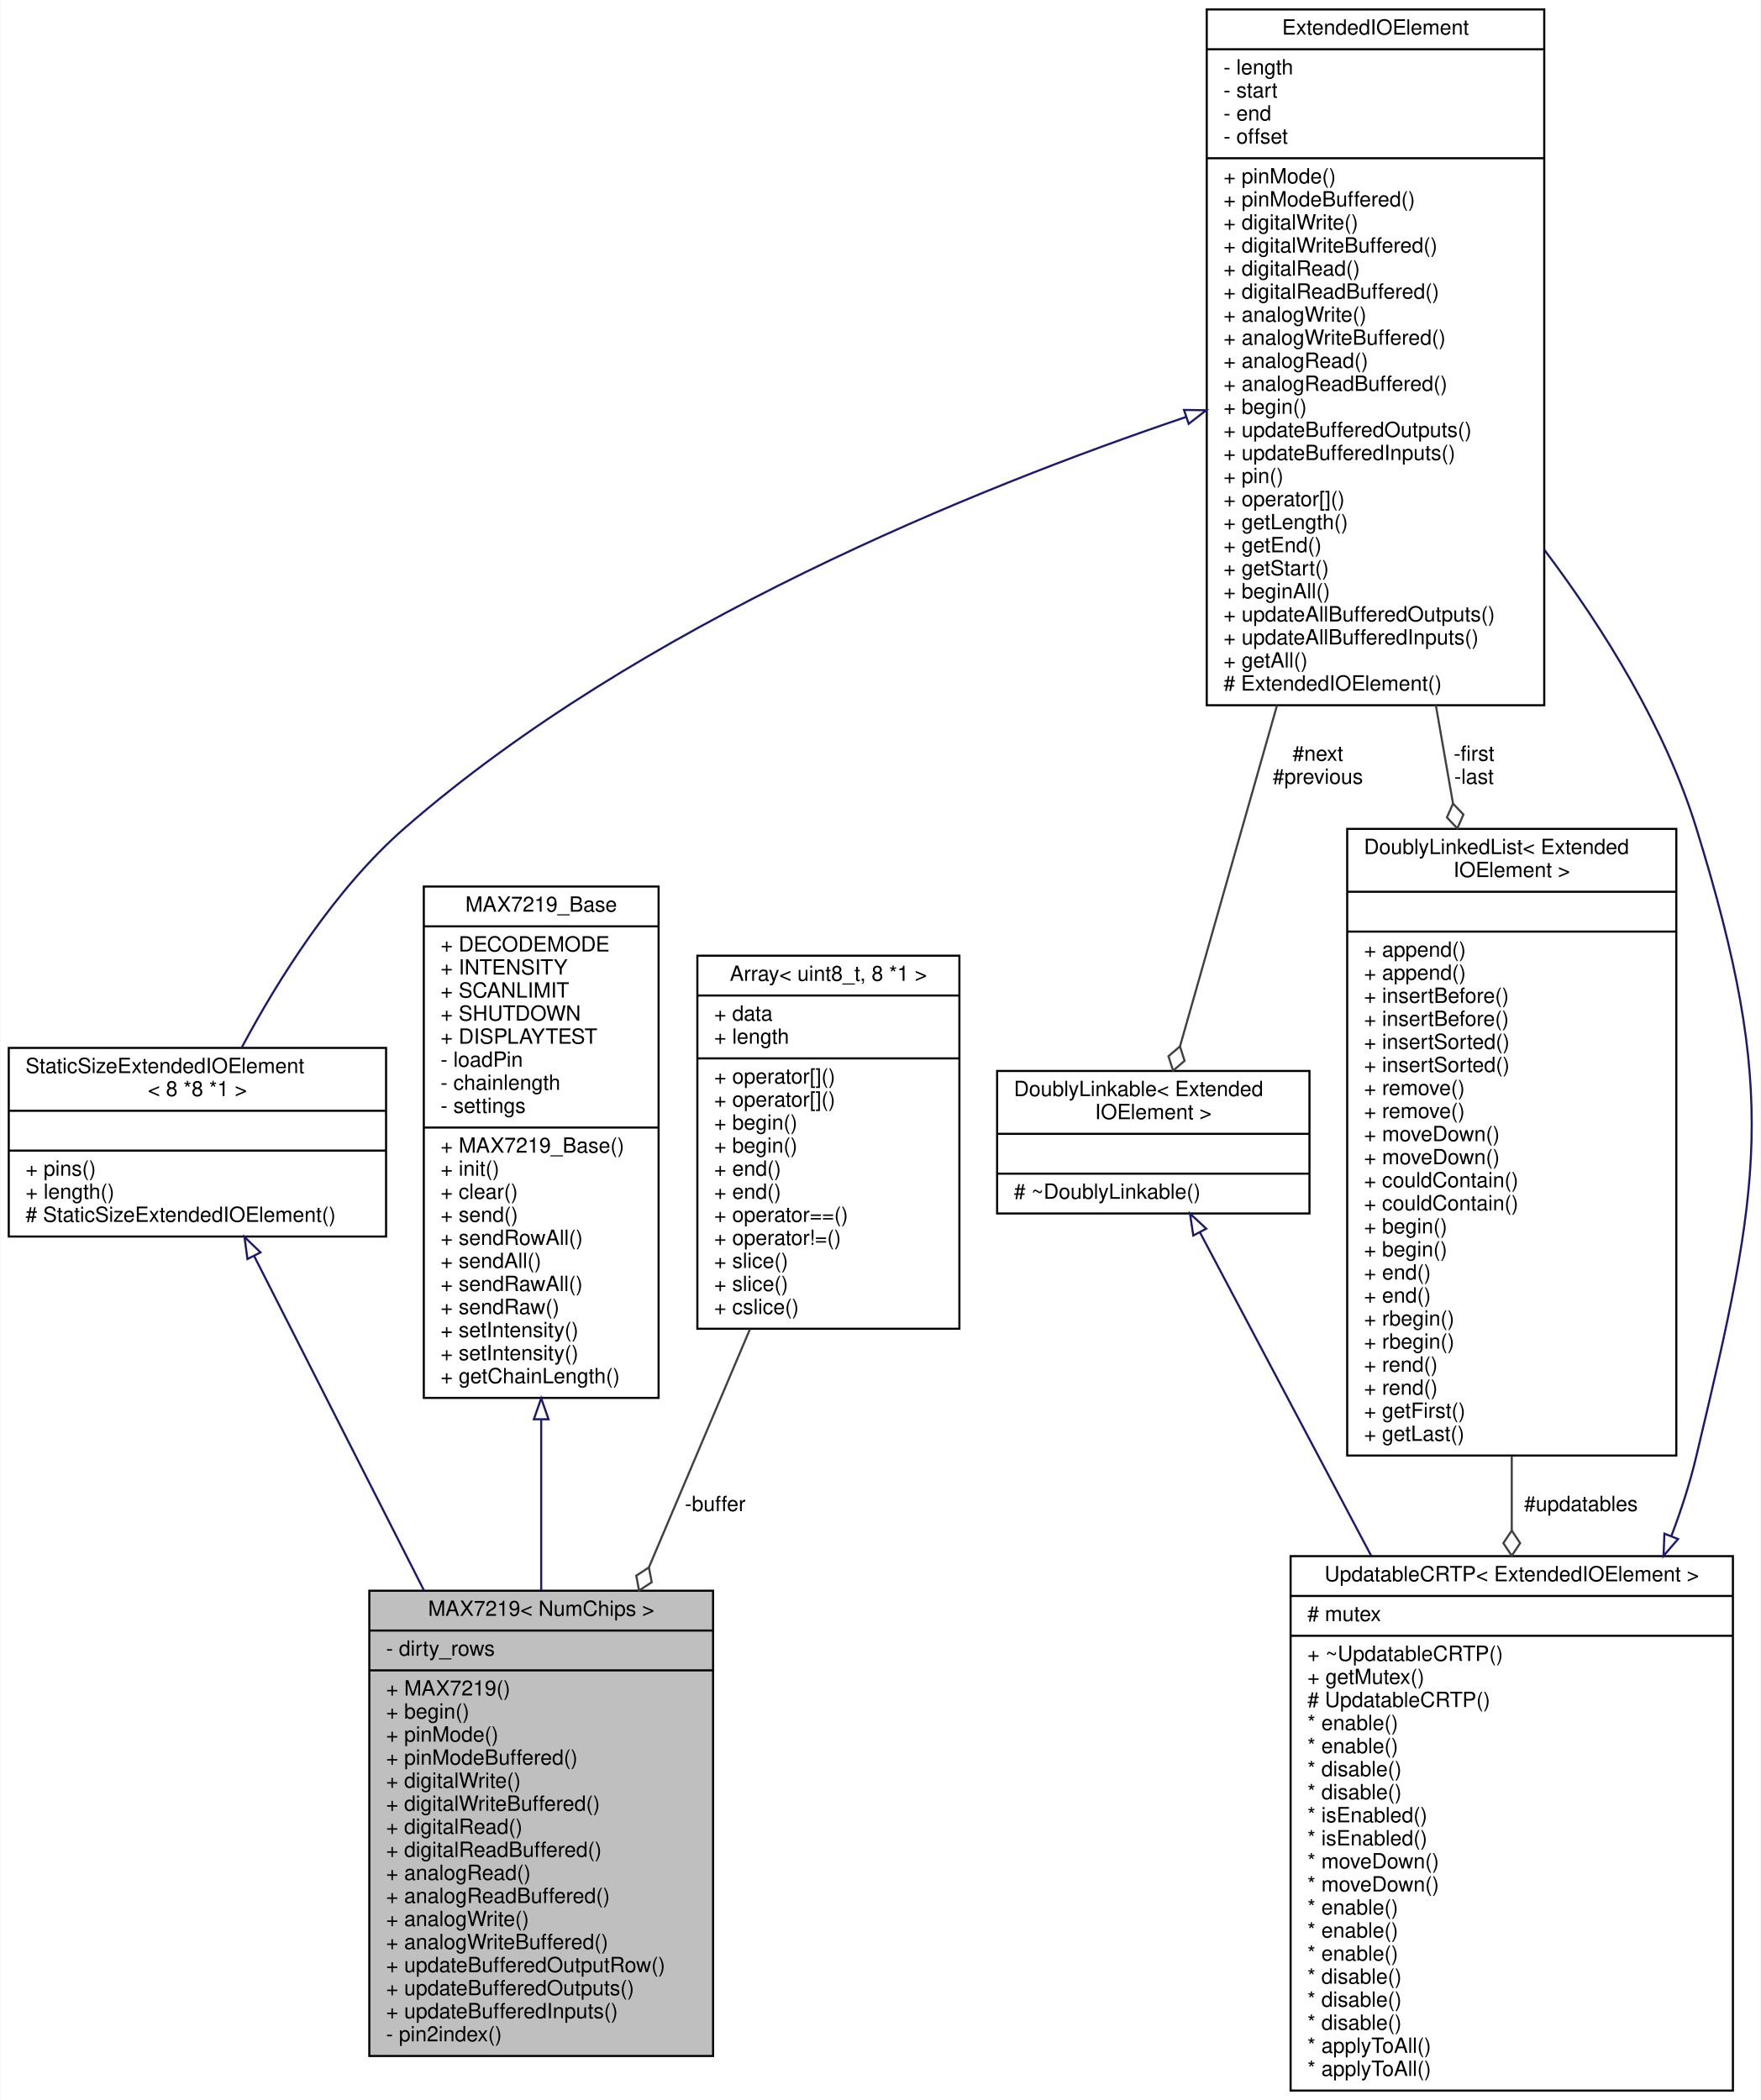
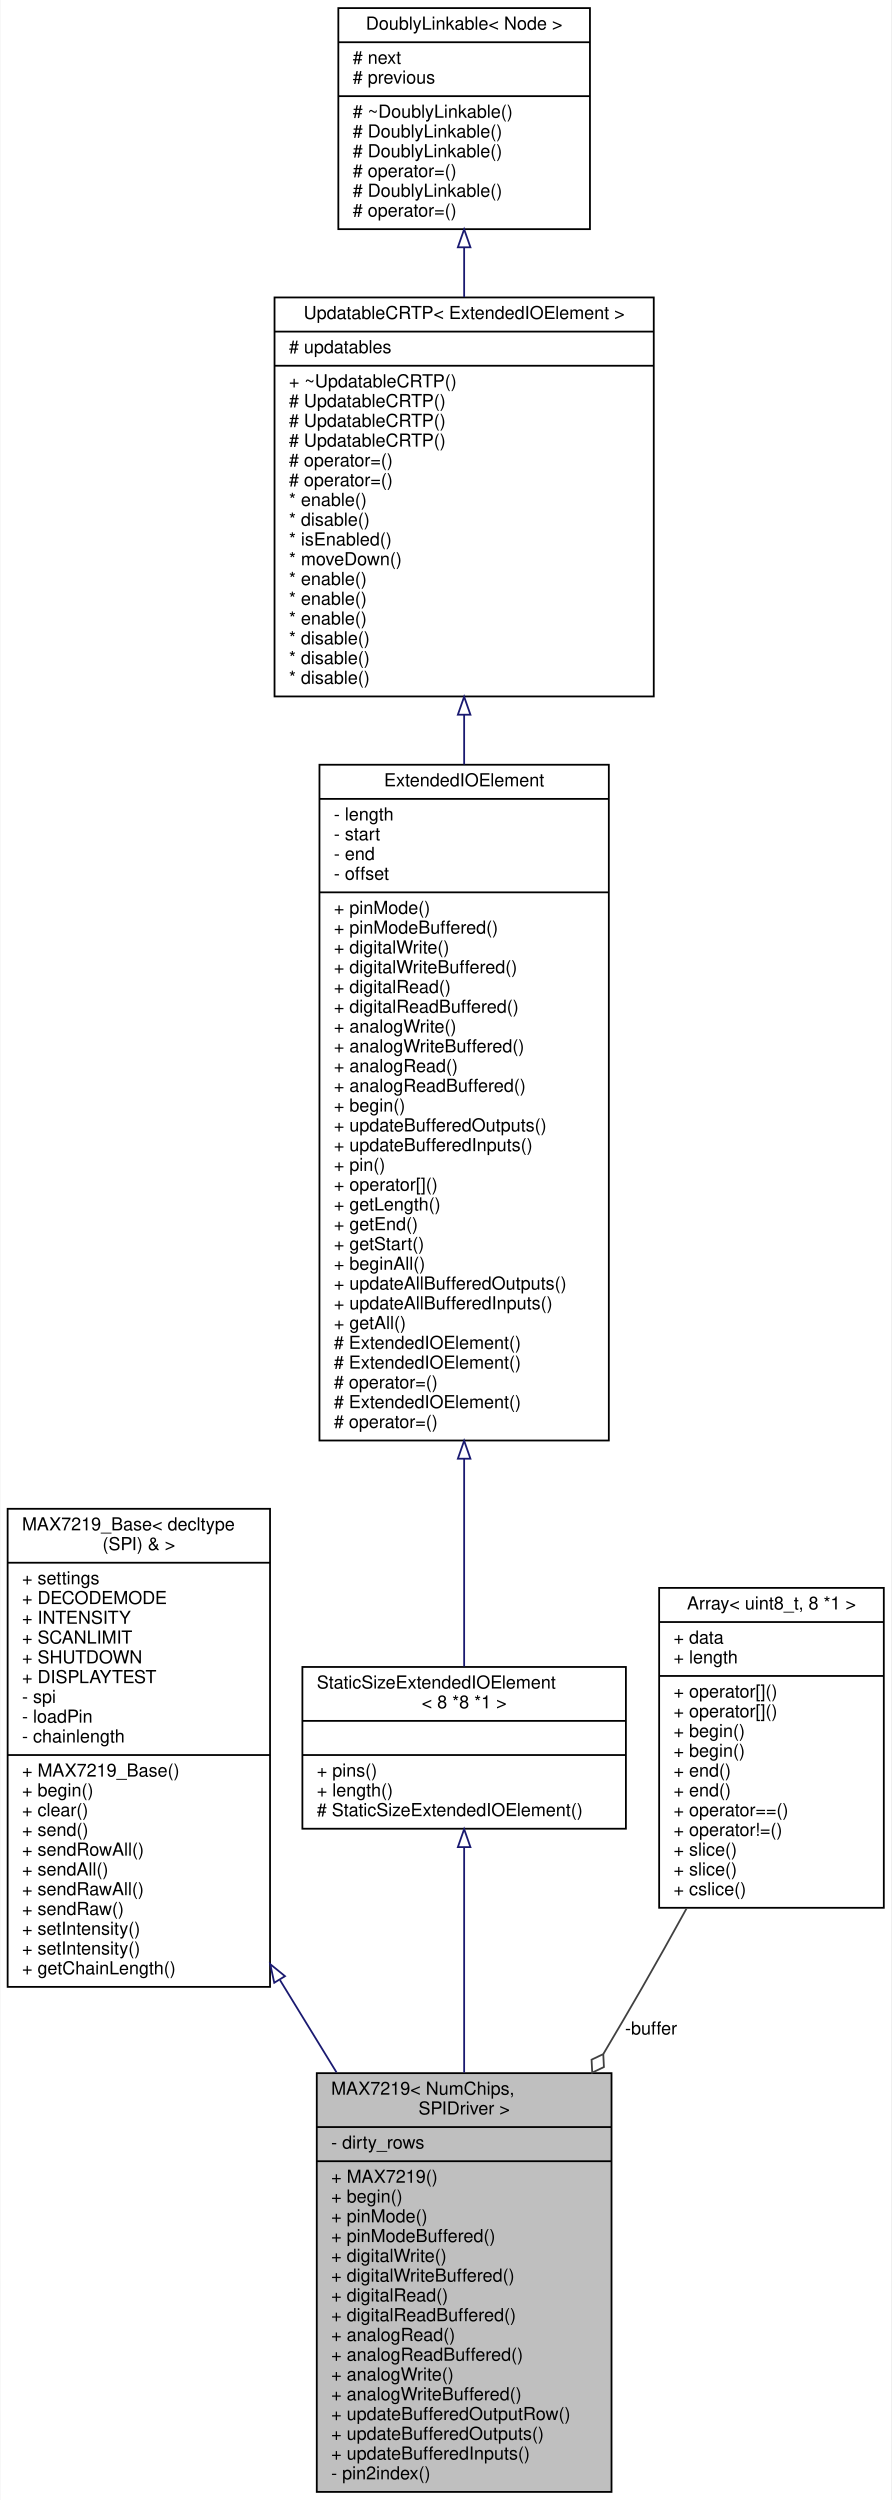
- <svg xmlns="http://www.w3.org/2000/svg" xmlns:xlink="http://www.w3.org/1999/xlink" width="840pt" height="1002pt" viewBox="0.00 0.00 839.65 1002.00">
-   <g id="graph0" class="graph" transform="scale(1 1) rotate(0) translate(4 998)">
-     <polygon fill="white" stroke="transparent" points="-4,4 -4,-998 835.65,-998 835.65,4 -4,4" />
+ <svg xmlns="http://www.w3.org/2000/svg" xmlns:xlink="http://www.w3.org/1999/xlink" width="496pt" height="1391pt" viewBox="0.00 0.00 495.50 1391.00">
+   <g id="graph0" class="graph" transform="scale(1 1) rotate(0) translate(4 1387)">
+     <polygon fill="white" stroke="transparent" points="-4,4 -4,-1387 491.5,-1387 491.5,4 -4,4" />
    <g id="node1" class="node">
      <g id="a_node1">
        <a xlink:title="A class for LED outputs using the MAX7219 LED display driver.">
-           <polygon fill="#bfbfbf" stroke="black" points="172,-17 172,-239 336,-239 336,-17 172,-17" />
-           <text text-anchor="middle" x="254" y="-227" font-family="Helvetica,sans-Serif" font-size="10.00">MAX7219&lt; NumChips &gt;</text>
-           <polyline fill="none" stroke="black" points="172,-220 336,-220 " />
-           <text text-anchor="start" x="180" y="-208" font-family="Helvetica,sans-Serif" font-size="10.00">- dirty_rows</text>
-           <polyline fill="none" stroke="black" points="172,-201 336,-201 " />
-           <text text-anchor="start" x="180" y="-189" font-family="Helvetica,sans-Serif" font-size="10.00">+ MAX7219()</text>
-           <text text-anchor="start" x="180" y="-178" font-family="Helvetica,sans-Serif" font-size="10.00">+ begin()</text>
-           <text text-anchor="start" x="180" y="-167" font-family="Helvetica,sans-Serif" font-size="10.00">+ pinMode()</text>
-           <text text-anchor="start" x="180" y="-156" font-family="Helvetica,sans-Serif" font-size="10.00">+ pinModeBuffered()</text>
-           <text text-anchor="start" x="180" y="-145" font-family="Helvetica,sans-Serif" font-size="10.00">+ digitalWrite()</text>
-           <text text-anchor="start" x="180" y="-134" font-family="Helvetica,sans-Serif" font-size="10.00">+ digitalWriteBuffered()</text>
-           <text text-anchor="start" x="180" y="-123" font-family="Helvetica,sans-Serif" font-size="10.00">+ digitalRead()</text>
-           <text text-anchor="start" x="180" y="-112" font-family="Helvetica,sans-Serif" font-size="10.00">+ digitalReadBuffered()</text>
-           <text text-anchor="start" x="180" y="-101" font-family="Helvetica,sans-Serif" font-size="10.00">+ analogRead()</text>
-           <text text-anchor="start" x="180" y="-90" font-family="Helvetica,sans-Serif" font-size="10.00">+ analogReadBuffered()</text>
-           <text text-anchor="start" x="180" y="-79" font-family="Helvetica,sans-Serif" font-size="10.00">+ analogWrite()</text>
-           <text text-anchor="start" x="180" y="-68" font-family="Helvetica,sans-Serif" font-size="10.00">+ analogWriteBuffered()</text>
-           <text text-anchor="start" x="180" y="-57" font-family="Helvetica,sans-Serif" font-size="10.00">+ updateBufferedOutputRow()</text>
-           <text text-anchor="start" x="180" y="-46" font-family="Helvetica,sans-Serif" font-size="10.00">+ updateBufferedOutputs()</text>
-           <text text-anchor="start" x="180" y="-35" font-family="Helvetica,sans-Serif" font-size="10.00">+ updateBufferedInputs()</text>
-           <text text-anchor="start" x="180" y="-24" font-family="Helvetica,sans-Serif" font-size="10.00">- pin2index()</text>
+           <polygon fill="#bfbfbf" stroke="black" points="172,-0.5 172,-233.5 336,-233.5 336,-0.5 172,-0.5" />
+           <text text-anchor="start" x="180" y="-221.5" font-family="Helvetica,sans-Serif" font-size="10.00">MAX7219&lt; NumChips,</text>
+           <text text-anchor="middle" x="254" y="-210.5" font-family="Helvetica,sans-Serif" font-size="10.00"> SPIDriver &gt;</text>
+           <polyline fill="none" stroke="black" points="172,-203.5 336,-203.5 " />
+           <text text-anchor="start" x="180" y="-191.5" font-family="Helvetica,sans-Serif" font-size="10.00">- dirty_rows</text>
+           <polyline fill="none" stroke="black" points="172,-184.5 336,-184.5 " />
+           <text text-anchor="start" x="180" y="-172.5" font-family="Helvetica,sans-Serif" font-size="10.00">+ MAX7219()</text>
+           <text text-anchor="start" x="180" y="-161.5" font-family="Helvetica,sans-Serif" font-size="10.00">+ begin()</text>
+           <text text-anchor="start" x="180" y="-150.5" font-family="Helvetica,sans-Serif" font-size="10.00">+ pinMode()</text>
+           <text text-anchor="start" x="180" y="-139.5" font-family="Helvetica,sans-Serif" font-size="10.00">+ pinModeBuffered()</text>
+           <text text-anchor="start" x="180" y="-128.5" font-family="Helvetica,sans-Serif" font-size="10.00">+ digitalWrite()</text>
+           <text text-anchor="start" x="180" y="-117.5" font-family="Helvetica,sans-Serif" font-size="10.00">+ digitalWriteBuffered()</text>
+           <text text-anchor="start" x="180" y="-106.5" font-family="Helvetica,sans-Serif" font-size="10.00">+ digitalRead()</text>
+           <text text-anchor="start" x="180" y="-95.5" font-family="Helvetica,sans-Serif" font-size="10.00">+ digitalReadBuffered()</text>
+           <text text-anchor="start" x="180" y="-84.5" font-family="Helvetica,sans-Serif" font-size="10.00">+ analogRead()</text>
+           <text text-anchor="start" x="180" y="-73.5" font-family="Helvetica,sans-Serif" font-size="10.00">+ analogReadBuffered()</text>
+           <text text-anchor="start" x="180" y="-62.5" font-family="Helvetica,sans-Serif" font-size="10.00">+ analogWrite()</text>
+           <text text-anchor="start" x="180" y="-51.5" font-family="Helvetica,sans-Serif" font-size="10.00">+ analogWriteBuffered()</text>
+           <text text-anchor="start" x="180" y="-40.5" font-family="Helvetica,sans-Serif" font-size="10.00">+ updateBufferedOutputRow()</text>
+           <text text-anchor="start" x="180" y="-29.5" font-family="Helvetica,sans-Serif" font-size="10.00">+ updateBufferedOutputs()</text>
+           <text text-anchor="start" x="180" y="-18.5" font-family="Helvetica,sans-Serif" font-size="10.00">+ updateBufferedInputs()</text>
+           <text text-anchor="start" x="180" y="-7.5" font-family="Helvetica,sans-Serif" font-size="10.00">- pin2index()</text>
        </a>
      </g>
    </g>
    <g id="node2" class="node">
      <g id="a_node2">
-         <a xlink:href="../../da/dd0/classMAX7219__Base.html" target="_top" xlink:title="A base class for classes that control MAX7219 LED drivers.">
-           <polygon fill="white" stroke="black" points="198,-331 198,-575 310,-575 310,-331 198,-331" />
-           <text text-anchor="middle" x="254" y="-563" font-family="Helvetica,sans-Serif" font-size="10.00">MAX7219_Base</text>
-           <polyline fill="none" stroke="black" points="198,-556 310,-556 " />
-           <text text-anchor="start" x="206" y="-544" font-family="Helvetica,sans-Serif" font-size="10.00">+ DECODEMODE</text>
-           <text text-anchor="start" x="206" y="-533" font-family="Helvetica,sans-Serif" font-size="10.00">+ INTENSITY</text>
-           <text text-anchor="start" x="206" y="-522" font-family="Helvetica,sans-Serif" font-size="10.00">+ SCANLIMIT</text>
-           <text text-anchor="start" x="206" y="-511" font-family="Helvetica,sans-Serif" font-size="10.00">+ SHUTDOWN</text>
-           <text text-anchor="start" x="206" y="-500" font-family="Helvetica,sans-Serif" font-size="10.00">+ DISPLAYTEST</text>
-           <text text-anchor="start" x="206" y="-489" font-family="Helvetica,sans-Serif" font-size="10.00">- loadPin</text>
-           <text text-anchor="start" x="206" y="-478" font-family="Helvetica,sans-Serif" font-size="10.00">- chainlength</text>
-           <text text-anchor="start" x="206" y="-467" font-family="Helvetica,sans-Serif" font-size="10.00">- settings</text>
-           <polyline fill="none" stroke="black" points="198,-460 310,-460 " />
-           <text text-anchor="start" x="206" y="-448" font-family="Helvetica,sans-Serif" font-size="10.00">+ MAX7219_Base()</text>
-           <text text-anchor="start" x="206" y="-437" font-family="Helvetica,sans-Serif" font-size="10.00">+ init()</text>
-           <text text-anchor="start" x="206" y="-426" font-family="Helvetica,sans-Serif" font-size="10.00">+ clear()</text>
-           <text text-anchor="start" x="206" y="-415" font-family="Helvetica,sans-Serif" font-size="10.00">+ send()</text>
-           <text text-anchor="start" x="206" y="-404" font-family="Helvetica,sans-Serif" font-size="10.00">+ sendRowAll()</text>
-           <text text-anchor="start" x="206" y="-393" font-family="Helvetica,sans-Serif" font-size="10.00">+ sendAll()</text>
-           <text text-anchor="start" x="206" y="-382" font-family="Helvetica,sans-Serif" font-size="10.00">+ sendRawAll()</text>
-           <text text-anchor="start" x="206" y="-371" font-family="Helvetica,sans-Serif" font-size="10.00">+ sendRaw()</text>
-           <text text-anchor="start" x="206" y="-360" font-family="Helvetica,sans-Serif" font-size="10.00">+ setIntensity()</text>
-           <text text-anchor="start" x="206" y="-349" font-family="Helvetica,sans-Serif" font-size="10.00">+ setIntensity()</text>
-           <text text-anchor="start" x="206" y="-338" font-family="Helvetica,sans-Serif" font-size="10.00">+ getChainLength()</text>
+         <a xlink:href="../../da/dd0/classMAX7219__Base.html" target="_top" xlink:title=" ">
+           <polygon fill="white" stroke="black" points="0,-281.5 0,-547.5 146,-547.5 146,-281.5 0,-281.5" />
+           <text text-anchor="start" x="8" y="-535.5" font-family="Helvetica,sans-Serif" font-size="10.00">MAX7219_Base&lt; decltype</text>
+           <text text-anchor="middle" x="73" y="-524.5" font-family="Helvetica,sans-Serif" font-size="10.00">(SPI) &amp; &gt;</text>
+           <polyline fill="none" stroke="black" points="0,-517.5 146,-517.5 " />
+           <text text-anchor="start" x="8" y="-505.5" font-family="Helvetica,sans-Serif" font-size="10.00">+ settings</text>
+           <text text-anchor="start" x="8" y="-494.5" font-family="Helvetica,sans-Serif" font-size="10.00">+ DECODEMODE</text>
+           <text text-anchor="start" x="8" y="-483.5" font-family="Helvetica,sans-Serif" font-size="10.00">+ INTENSITY</text>
+           <text text-anchor="start" x="8" y="-472.5" font-family="Helvetica,sans-Serif" font-size="10.00">+ SCANLIMIT</text>
+           <text text-anchor="start" x="8" y="-461.5" font-family="Helvetica,sans-Serif" font-size="10.00">+ SHUTDOWN</text>
+           <text text-anchor="start" x="8" y="-450.5" font-family="Helvetica,sans-Serif" font-size="10.00">+ DISPLAYTEST</text>
+           <text text-anchor="start" x="8" y="-439.5" font-family="Helvetica,sans-Serif" font-size="10.00">- spi</text>
+           <text text-anchor="start" x="8" y="-428.5" font-family="Helvetica,sans-Serif" font-size="10.00">- loadPin</text>
+           <text text-anchor="start" x="8" y="-417.5" font-family="Helvetica,sans-Serif" font-size="10.00">- chainlength</text>
+           <polyline fill="none" stroke="black" points="0,-410.5 146,-410.5 " />
+           <text text-anchor="start" x="8" y="-398.5" font-family="Helvetica,sans-Serif" font-size="10.00">+ MAX7219_Base()</text>
+           <text text-anchor="start" x="8" y="-387.5" font-family="Helvetica,sans-Serif" font-size="10.00">+ begin()</text>
+           <text text-anchor="start" x="8" y="-376.5" font-family="Helvetica,sans-Serif" font-size="10.00">+ clear()</text>
+           <text text-anchor="start" x="8" y="-365.5" font-family="Helvetica,sans-Serif" font-size="10.00">+ send()</text>
+           <text text-anchor="start" x="8" y="-354.5" font-family="Helvetica,sans-Serif" font-size="10.00">+ sendRowAll()</text>
+           <text text-anchor="start" x="8" y="-343.5" font-family="Helvetica,sans-Serif" font-size="10.00">+ sendAll()</text>
+           <text text-anchor="start" x="8" y="-332.5" font-family="Helvetica,sans-Serif" font-size="10.00">+ sendRawAll()</text>
+           <text text-anchor="start" x="8" y="-321.5" font-family="Helvetica,sans-Serif" font-size="10.00">+ sendRaw()</text>
+           <text text-anchor="start" x="8" y="-310.5" font-family="Helvetica,sans-Serif" font-size="10.00">+ setIntensity()</text>
+           <text text-anchor="start" x="8" y="-299.5" font-family="Helvetica,sans-Serif" font-size="10.00">+ setIntensity()</text>
+           <text text-anchor="start" x="8" y="-288.5" font-family="Helvetica,sans-Serif" font-size="10.00">+ getChainLength()</text>
        </a>
      </g>
    </g>
    <g id="edge1" class="edge">
-       <path fill="none" stroke="midnightblue" d="M254,-320.52C254,-293.5 254,-265.33 254,-239.16" />
-       <polygon fill="none" stroke="midnightblue" points="250.5,-320.81 254,-330.81 257.5,-320.81 250.5,-320.81" />
+       <path fill="none" stroke="midnightblue" d="M151.54,-285.27C161.99,-268.21 172.66,-250.79 182.98,-233.95" />
+       <polygon fill="none" stroke="midnightblue" points="148.34,-283.8 146.1,-294.16 154.31,-287.46 148.34,-283.8" />
    </g>
    <g id="node3" class="node">
      <g id="a_node3">
        <a xlink:href="../../d1/d13/classStaticSizeExtendedIOElement.html" target="_top" xlink:title=" ">
-           <polygon fill="white" stroke="black" points="0,-408 0,-498 180,-498 180,-408 0,-408" />
-           <text text-anchor="start" x="8" y="-486" font-family="Helvetica,sans-Serif" font-size="10.00">StaticSizeExtendedIOElement</text>
-           <text text-anchor="middle" x="90" y="-475" font-family="Helvetica,sans-Serif" font-size="10.00">&lt; 8 *8 *1 &gt;</text>
-           <polyline fill="none" stroke="black" points="0,-468 180,-468 " />
-           <text text-anchor="middle" x="90" y="-456" font-family="Helvetica,sans-Serif" font-size="10.00"> </text>
-           <polyline fill="none" stroke="black" points="0,-449 180,-449 " />
-           <text text-anchor="start" x="8" y="-437" font-family="Helvetica,sans-Serif" font-size="10.00">+ pins()</text>
-           <text text-anchor="start" x="8" y="-426" font-family="Helvetica,sans-Serif" font-size="10.00">+ length()</text>
-           <text text-anchor="start" x="8" y="-415" font-family="Helvetica,sans-Serif" font-size="10.00"># StaticSizeExtendedIOElement()</text>
+           <polygon fill="white" stroke="black" points="164,-369.5 164,-459.5 344,-459.5 344,-369.5 164,-369.5" />
+           <text text-anchor="start" x="172" y="-447.5" font-family="Helvetica,sans-Serif" font-size="10.00">StaticSizeExtendedIOElement</text>
+           <text text-anchor="middle" x="254" y="-436.5" font-family="Helvetica,sans-Serif" font-size="10.00">&lt; 8 *8 *1 &gt;</text>
+           <polyline fill="none" stroke="black" points="164,-429.5 344,-429.5 " />
+           <text text-anchor="middle" x="254" y="-417.5" font-family="Helvetica,sans-Serif" font-size="10.00"> </text>
+           <polyline fill="none" stroke="black" points="164,-410.5 344,-410.5 " />
+           <text text-anchor="start" x="172" y="-398.5" font-family="Helvetica,sans-Serif" font-size="10.00">+ pins()</text>
+           <text text-anchor="start" x="172" y="-387.5" font-family="Helvetica,sans-Serif" font-size="10.00">+ length()</text>
+           <text text-anchor="start" x="172" y="-376.5" font-family="Helvetica,sans-Serif" font-size="10.00"># StaticSizeExtendedIOElement()</text>
        </a>
      </g>
    </g>
    <g id="edge2" class="edge">
-       <path fill="none" stroke="midnightblue" d="M117,-398.83C138.98,-355.54 170.74,-292.99 198.15,-239" />
-       <polygon fill="none" stroke="midnightblue" points="113.87,-397.26 112.46,-407.77 120.11,-400.43 113.87,-397.26" />
+       <path fill="none" stroke="midnightblue" d="M254,-359.23C254,-324.11 254,-277.03 254,-233.79" />
+       <polygon fill="none" stroke="midnightblue" points="250.5,-359.26 254,-369.26 257.5,-359.26 250.5,-359.26" />
    </g>
    <g id="node4" class="node">
      <g id="a_node4">
        <a xlink:href="../../de/d4e/classExtendedIOElement.html" target="_top" xlink:title="An abstract base class for Extended Input/Output elements.">
-           <polygon fill="white" stroke="black" points="571.5,-661.5 571.5,-993.5 732.5,-993.5 732.5,-661.5 571.5,-661.5" />
-           <text text-anchor="middle" x="652" y="-981.5" font-family="Helvetica,sans-Serif" font-size="10.00">ExtendedIOElement</text>
-           <polyline fill="none" stroke="black" points="571.5,-974.5 732.5,-974.5 " />
-           <text text-anchor="start" x="579.5" y="-962.5" font-family="Helvetica,sans-Serif" font-size="10.00">- length</text>
-           <text text-anchor="start" x="579.5" y="-951.5" font-family="Helvetica,sans-Serif" font-size="10.00">- start</text>
-           <text text-anchor="start" x="579.5" y="-940.5" font-family="Helvetica,sans-Serif" font-size="10.00">- end</text>
-           <text text-anchor="start" x="579.5" y="-929.5" font-family="Helvetica,sans-Serif" font-size="10.00">- offset</text>
-           <polyline fill="none" stroke="black" points="571.5,-922.5 732.5,-922.5 " />
-           <text text-anchor="start" x="579.5" y="-910.5" font-family="Helvetica,sans-Serif" font-size="10.00">+ pinMode()</text>
-           <text text-anchor="start" x="579.5" y="-899.5" font-family="Helvetica,sans-Serif" font-size="10.00">+ pinModeBuffered()</text>
-           <text text-anchor="start" x="579.5" y="-888.5" font-family="Helvetica,sans-Serif" font-size="10.00">+ digitalWrite()</text>
-           <text text-anchor="start" x="579.5" y="-877.5" font-family="Helvetica,sans-Serif" font-size="10.00">+ digitalWriteBuffered()</text>
-           <text text-anchor="start" x="579.5" y="-866.5" font-family="Helvetica,sans-Serif" font-size="10.00">+ digitalRead()</text>
-           <text text-anchor="start" x="579.5" y="-855.5" font-family="Helvetica,sans-Serif" font-size="10.00">+ digitalReadBuffered()</text>
-           <text text-anchor="start" x="579.5" y="-844.5" font-family="Helvetica,sans-Serif" font-size="10.00">+ analogWrite()</text>
-           <text text-anchor="start" x="579.5" y="-833.5" font-family="Helvetica,sans-Serif" font-size="10.00">+ analogWriteBuffered()</text>
-           <text text-anchor="start" x="579.5" y="-822.5" font-family="Helvetica,sans-Serif" font-size="10.00">+ analogRead()</text>
-           <text text-anchor="start" x="579.5" y="-811.5" font-family="Helvetica,sans-Serif" font-size="10.00">+ analogReadBuffered()</text>
-           <text text-anchor="start" x="579.5" y="-800.5" font-family="Helvetica,sans-Serif" font-size="10.00">+ begin()</text>
-           <text text-anchor="start" x="579.5" y="-789.5" font-family="Helvetica,sans-Serif" font-size="10.00">+ updateBufferedOutputs()</text>
-           <text text-anchor="start" x="579.5" y="-778.5" font-family="Helvetica,sans-Serif" font-size="10.00">+ updateBufferedInputs()</text>
-           <text text-anchor="start" x="579.5" y="-767.5" font-family="Helvetica,sans-Serif" font-size="10.00">+ pin()</text>
-           <text text-anchor="start" x="579.5" y="-756.5" font-family="Helvetica,sans-Serif" font-size="10.00">+ operator[]()</text>
-           <text text-anchor="start" x="579.5" y="-745.5" font-family="Helvetica,sans-Serif" font-size="10.00">+ getLength()</text>
-           <text text-anchor="start" x="579.5" y="-734.5" font-family="Helvetica,sans-Serif" font-size="10.00">+ getEnd()</text>
-           <text text-anchor="start" x="579.5" y="-723.5" font-family="Helvetica,sans-Serif" font-size="10.00">+ getStart()</text>
-           <text text-anchor="start" x="579.5" y="-712.5" font-family="Helvetica,sans-Serif" font-size="10.00">+ beginAll()</text>
-           <text text-anchor="start" x="579.5" y="-701.5" font-family="Helvetica,sans-Serif" font-size="10.00">+ updateAllBufferedOutputs()</text>
-           <text text-anchor="start" x="579.5" y="-690.5" font-family="Helvetica,sans-Serif" font-size="10.00">+ updateAllBufferedInputs()</text>
-           <text text-anchor="start" x="579.5" y="-679.5" font-family="Helvetica,sans-Serif" font-size="10.00">+ getAll()</text>
-           <text text-anchor="start" x="579.5" y="-668.5" font-family="Helvetica,sans-Serif" font-size="10.00"># ExtendedIOElement()</text>
+           <polygon fill="white" stroke="black" points="173.5,-585.5 173.5,-961.5 334.5,-961.5 334.5,-585.5 173.5,-585.5" />
+           <text text-anchor="middle" x="254" y="-949.5" font-family="Helvetica,sans-Serif" font-size="10.00">ExtendedIOElement</text>
+           <polyline fill="none" stroke="black" points="173.5,-942.5 334.5,-942.5 " />
+           <text text-anchor="start" x="181.5" y="-930.5" font-family="Helvetica,sans-Serif" font-size="10.00">- length</text>
+           <text text-anchor="start" x="181.5" y="-919.5" font-family="Helvetica,sans-Serif" font-size="10.00">- start</text>
+           <text text-anchor="start" x="181.5" y="-908.5" font-family="Helvetica,sans-Serif" font-size="10.00">- end</text>
+           <text text-anchor="start" x="181.5" y="-897.5" font-family="Helvetica,sans-Serif" font-size="10.00">- offset</text>
+           <polyline fill="none" stroke="black" points="173.5,-890.5 334.5,-890.5 " />
+           <text text-anchor="start" x="181.5" y="-878.5" font-family="Helvetica,sans-Serif" font-size="10.00">+ pinMode()</text>
+           <text text-anchor="start" x="181.5" y="-867.5" font-family="Helvetica,sans-Serif" font-size="10.00">+ pinModeBuffered()</text>
+           <text text-anchor="start" x="181.5" y="-856.5" font-family="Helvetica,sans-Serif" font-size="10.00">+ digitalWrite()</text>
+           <text text-anchor="start" x="181.5" y="-845.5" font-family="Helvetica,sans-Serif" font-size="10.00">+ digitalWriteBuffered()</text>
+           <text text-anchor="start" x="181.5" y="-834.5" font-family="Helvetica,sans-Serif" font-size="10.00">+ digitalRead()</text>
+           <text text-anchor="start" x="181.5" y="-823.5" font-family="Helvetica,sans-Serif" font-size="10.00">+ digitalReadBuffered()</text>
+           <text text-anchor="start" x="181.5" y="-812.5" font-family="Helvetica,sans-Serif" font-size="10.00">+ analogWrite()</text>
+           <text text-anchor="start" x="181.5" y="-801.5" font-family="Helvetica,sans-Serif" font-size="10.00">+ analogWriteBuffered()</text>
+           <text text-anchor="start" x="181.5" y="-790.5" font-family="Helvetica,sans-Serif" font-size="10.00">+ analogRead()</text>
+           <text text-anchor="start" x="181.5" y="-779.5" font-family="Helvetica,sans-Serif" font-size="10.00">+ analogReadBuffered()</text>
+           <text text-anchor="start" x="181.5" y="-768.5" font-family="Helvetica,sans-Serif" font-size="10.00">+ begin()</text>
+           <text text-anchor="start" x="181.5" y="-757.5" font-family="Helvetica,sans-Serif" font-size="10.00">+ updateBufferedOutputs()</text>
+           <text text-anchor="start" x="181.5" y="-746.5" font-family="Helvetica,sans-Serif" font-size="10.00">+ updateBufferedInputs()</text>
+           <text text-anchor="start" x="181.5" y="-735.5" font-family="Helvetica,sans-Serif" font-size="10.00">+ pin()</text>
+           <text text-anchor="start" x="181.5" y="-724.5" font-family="Helvetica,sans-Serif" font-size="10.00">+ operator[]()</text>
+           <text text-anchor="start" x="181.5" y="-713.5" font-family="Helvetica,sans-Serif" font-size="10.00">+ getLength()</text>
+           <text text-anchor="start" x="181.5" y="-702.5" font-family="Helvetica,sans-Serif" font-size="10.00">+ getEnd()</text>
+           <text text-anchor="start" x="181.5" y="-691.5" font-family="Helvetica,sans-Serif" font-size="10.00">+ getStart()</text>
+           <text text-anchor="start" x="181.5" y="-680.5" font-family="Helvetica,sans-Serif" font-size="10.00">+ beginAll()</text>
+           <text text-anchor="start" x="181.5" y="-669.5" font-family="Helvetica,sans-Serif" font-size="10.00">+ updateAllBufferedOutputs()</text>
+           <text text-anchor="start" x="181.5" y="-658.5" font-family="Helvetica,sans-Serif" font-size="10.00">+ updateAllBufferedInputs()</text>
+           <text text-anchor="start" x="181.5" y="-647.5" font-family="Helvetica,sans-Serif" font-size="10.00">+ getAll()</text>
+           <text text-anchor="start" x="181.5" y="-636.5" font-family="Helvetica,sans-Serif" font-size="10.00"># ExtendedIOElement()</text>
+           <text text-anchor="start" x="181.5" y="-625.5" font-family="Helvetica,sans-Serif" font-size="10.00"># ExtendedIOElement()</text>
+           <text text-anchor="start" x="181.5" y="-614.5" font-family="Helvetica,sans-Serif" font-size="10.00"># operator=()</text>
+           <text text-anchor="start" x="181.5" y="-603.5" font-family="Helvetica,sans-Serif" font-size="10.00"># ExtendedIOElement()</text>
+           <text text-anchor="start" x="181.5" y="-592.5" font-family="Helvetica,sans-Serif" font-size="10.00"># operator=()</text>
        </a>
      </g>
    </g>
    <g id="edge3" class="edge">
-       <path fill="none" stroke="midnightblue" d="M561.49,-798.99C461.68,-765.23 300.5,-700.21 189,-603 155.41,-573.71 128.37,-530.44 111.09,-498.07" />
-       <polygon fill="none" stroke="midnightblue" points="560.65,-802.4 571.25,-802.26 562.88,-795.77 560.65,-802.4" />
-     </g>
-     <g id="node6" class="node">
-       <g id="a_node6">
-         <a xlink:href="../../d4/d23/classDoublyLinkable.html" target="_top" xlink:title=" ">
-           <polygon fill="white" stroke="black" points="471.5,-419 471.5,-487 620.5,-487 620.5,-419 471.5,-419" />
-           <text text-anchor="start" x="479.5" y="-475" font-family="Helvetica,sans-Serif" font-size="10.00">DoublyLinkable&lt; Extended</text>
-           <text text-anchor="middle" x="546" y="-464" font-family="Helvetica,sans-Serif" font-size="10.00">IOElement &gt;</text>
-           <polyline fill="none" stroke="black" points="471.5,-457 620.5,-457 " />
-           <text text-anchor="middle" x="546" y="-445" font-family="Helvetica,sans-Serif" font-size="10.00"> </text>
-           <polyline fill="none" stroke="black" points="471.5,-438 620.5,-438 " />
-           <text text-anchor="start" x="479.5" y="-426" font-family="Helvetica,sans-Serif" font-size="10.00"># ~DoublyLinkable()</text>
-         </a>
-       </g>
-     </g>
-     <g id="edge6" class="edge">
-       <path fill="none" stroke="#404040" d="M605.04,-661.49C588.09,-601.93 570.31,-539.43 558.75,-498.79" />
-       <polygon fill="none" stroke="#404040" points="558.72,-498.71 553.23,-494.03 555.44,-487.16 560.93,-491.84 558.72,-498.71" />
-       <text text-anchor="middle" x="624.5" y="-635" font-family="Helvetica,sans-Serif" font-size="10.00"> #next</text>
-       <text text-anchor="middle" x="624.5" y="-624" font-family="Helvetica,sans-Serif" font-size="10.00">#previous</text>
-     </g>
-     <g id="node7" class="node">
-       <g id="a_node7">
-         <a xlink:href="../../dd/d16/classDoublyLinkedList.html" target="_top" xlink:title=" ">
-           <polygon fill="white" stroke="black" points="638.5,-303.5 638.5,-602.5 795.5,-602.5 795.5,-303.5 638.5,-303.5" />
-           <text text-anchor="start" x="646.5" y="-590.5" font-family="Helvetica,sans-Serif" font-size="10.00">DoublyLinkedList&lt; Extended</text>
-           <text text-anchor="middle" x="717" y="-579.5" font-family="Helvetica,sans-Serif" font-size="10.00">IOElement &gt;</text>
-           <polyline fill="none" stroke="black" points="638.5,-572.5 795.5,-572.5 " />
-           <text text-anchor="middle" x="717" y="-560.5" font-family="Helvetica,sans-Serif" font-size="10.00"> </text>
-           <polyline fill="none" stroke="black" points="638.5,-553.5 795.5,-553.5 " />
-           <text text-anchor="start" x="646.5" y="-541.5" font-family="Helvetica,sans-Serif" font-size="10.00">+ append()</text>
-           <text text-anchor="start" x="646.5" y="-530.5" font-family="Helvetica,sans-Serif" font-size="10.00">+ append()</text>
-           <text text-anchor="start" x="646.5" y="-519.5" font-family="Helvetica,sans-Serif" font-size="10.00">+ insertBefore()</text>
-           <text text-anchor="start" x="646.5" y="-508.5" font-family="Helvetica,sans-Serif" font-size="10.00">+ insertBefore()</text>
-           <text text-anchor="start" x="646.5" y="-497.5" font-family="Helvetica,sans-Serif" font-size="10.00">+ insertSorted()</text>
-           <text text-anchor="start" x="646.5" y="-486.5" font-family="Helvetica,sans-Serif" font-size="10.00">+ insertSorted()</text>
-           <text text-anchor="start" x="646.5" y="-475.5" font-family="Helvetica,sans-Serif" font-size="10.00">+ remove()</text>
-           <text text-anchor="start" x="646.5" y="-464.5" font-family="Helvetica,sans-Serif" font-size="10.00">+ remove()</text>
-           <text text-anchor="start" x="646.5" y="-453.5" font-family="Helvetica,sans-Serif" font-size="10.00">+ moveDown()</text>
-           <text text-anchor="start" x="646.5" y="-442.5" font-family="Helvetica,sans-Serif" font-size="10.00">+ moveDown()</text>
-           <text text-anchor="start" x="646.5" y="-431.5" font-family="Helvetica,sans-Serif" font-size="10.00">+ couldContain()</text>
-           <text text-anchor="start" x="646.5" y="-420.5" font-family="Helvetica,sans-Serif" font-size="10.00">+ couldContain()</text>
-           <text text-anchor="start" x="646.5" y="-409.5" font-family="Helvetica,sans-Serif" font-size="10.00">+ begin()</text>
-           <text text-anchor="start" x="646.5" y="-398.5" font-family="Helvetica,sans-Serif" font-size="10.00">+ begin()</text>
-           <text text-anchor="start" x="646.5" y="-387.5" font-family="Helvetica,sans-Serif" font-size="10.00">+ end()</text>
-           <text text-anchor="start" x="646.5" y="-376.5" font-family="Helvetica,sans-Serif" font-size="10.00">+ end()</text>
-           <text text-anchor="start" x="646.5" y="-365.5" font-family="Helvetica,sans-Serif" font-size="10.00">+ rbegin()</text>
-           <text text-anchor="start" x="646.5" y="-354.5" font-family="Helvetica,sans-Serif" font-size="10.00">+ rbegin()</text>
-           <text text-anchor="start" x="646.5" y="-343.5" font-family="Helvetica,sans-Serif" font-size="10.00">+ rend()</text>
-           <text text-anchor="start" x="646.5" y="-332.5" font-family="Helvetica,sans-Serif" font-size="10.00">+ rend()</text>
-           <text text-anchor="start" x="646.5" y="-321.5" font-family="Helvetica,sans-Serif" font-size="10.00">+ getFirst()</text>
-           <text text-anchor="start" x="646.5" y="-310.5" font-family="Helvetica,sans-Serif" font-size="10.00">+ getLast()</text>
-         </a>
-       </g>
-     </g>
-     <g id="edge8" class="edge">
-       <path fill="none" stroke="#404040" d="M680.79,-661.49C683.51,-645.9 686.27,-630.12 688.98,-614.58" />
-       <polygon fill="none" stroke="#404040" points="688.98,-614.57 686.07,-607.97 691.04,-602.74 693.95,-609.34 688.98,-614.57" />
-       <text text-anchor="middle" x="699" y="-635" font-family="Helvetica,sans-Serif" font-size="10.00"> -first</text>
-       <text text-anchor="middle" x="699" y="-624" font-family="Helvetica,sans-Serif" font-size="10.00">-last</text>
+       <path fill="none" stroke="midnightblue" d="M254,-575.2C254,-531.75 254,-489.8 254,-459.81" />
+       <polygon fill="none" stroke="midnightblue" points="250.5,-575.37 254,-585.37 257.5,-575.37 250.5,-575.37" />
    </g>
    <g id="node5" class="node">
      <g id="a_node5">
        <a xlink:href="../../d2/dfb/classUpdatableCRTP.html" target="_top" xlink:title=" ">
-           <polygon fill="white" stroke="black" points="611.5,-0.5 611.5,-255.5 822.5,-255.5 822.5,-0.5 611.5,-0.5" />
-           <text text-anchor="middle" x="717" y="-243.5" font-family="Helvetica,sans-Serif" font-size="10.00">UpdatableCRTP&lt; ExtendedIOElement &gt;</text>
-           <polyline fill="none" stroke="black" points="611.5,-236.5 822.5,-236.5 " />
-           <text text-anchor="start" x="619.5" y="-224.5" font-family="Helvetica,sans-Serif" font-size="10.00"># mutex</text>
-           <polyline fill="none" stroke="black" points="611.5,-217.5 822.5,-217.5 " />
-           <text text-anchor="start" x="619.5" y="-205.5" font-family="Helvetica,sans-Serif" font-size="10.00">+ ~UpdatableCRTP()</text>
-           <text text-anchor="start" x="619.5" y="-194.5" font-family="Helvetica,sans-Serif" font-size="10.00">+ getMutex()</text>
-           <text text-anchor="start" x="619.5" y="-183.5" font-family="Helvetica,sans-Serif" font-size="10.00"># UpdatableCRTP()</text>
-           <text text-anchor="start" x="619.5" y="-172.5" font-family="Helvetica,sans-Serif" font-size="10.00">* enable()</text>
-           <text text-anchor="start" x="619.5" y="-161.5" font-family="Helvetica,sans-Serif" font-size="10.00">* enable()</text>
-           <text text-anchor="start" x="619.5" y="-150.5" font-family="Helvetica,sans-Serif" font-size="10.00">* disable()</text>
-           <text text-anchor="start" x="619.5" y="-139.5" font-family="Helvetica,sans-Serif" font-size="10.00">* disable()</text>
-           <text text-anchor="start" x="619.5" y="-128.5" font-family="Helvetica,sans-Serif" font-size="10.00">* isEnabled()</text>
-           <text text-anchor="start" x="619.5" y="-117.5" font-family="Helvetica,sans-Serif" font-size="10.00">* isEnabled()</text>
-           <text text-anchor="start" x="619.5" y="-106.5" font-family="Helvetica,sans-Serif" font-size="10.00">* moveDown()</text>
-           <text text-anchor="start" x="619.5" y="-95.5" font-family="Helvetica,sans-Serif" font-size="10.00">* moveDown()</text>
-           <text text-anchor="start" x="619.5" y="-84.5" font-family="Helvetica,sans-Serif" font-size="10.00">* enable()</text>
-           <text text-anchor="start" x="619.5" y="-73.5" font-family="Helvetica,sans-Serif" font-size="10.00">* enable()</text>
-           <text text-anchor="start" x="619.5" y="-62.5" font-family="Helvetica,sans-Serif" font-size="10.00">* enable()</text>
-           <text text-anchor="start" x="619.5" y="-51.5" font-family="Helvetica,sans-Serif" font-size="10.00">* disable()</text>
-           <text text-anchor="start" x="619.5" y="-40.5" font-family="Helvetica,sans-Serif" font-size="10.00">* disable()</text>
-           <text text-anchor="start" x="619.5" y="-29.5" font-family="Helvetica,sans-Serif" font-size="10.00">* disable()</text>
-           <text text-anchor="start" x="619.5" y="-18.5" font-family="Helvetica,sans-Serif" font-size="10.00">* applyToAll()</text>
-           <text text-anchor="start" x="619.5" y="-7.5" font-family="Helvetica,sans-Serif" font-size="10.00">* applyToAll()</text>
+           <polygon fill="white" stroke="black" points="148.5,-999.5 148.5,-1221.5 359.5,-1221.5 359.5,-999.5 148.5,-999.5" />
+           <text text-anchor="middle" x="254" y="-1209.5" font-family="Helvetica,sans-Serif" font-size="10.00">UpdatableCRTP&lt; ExtendedIOElement &gt;</text>
+           <polyline fill="none" stroke="black" points="148.5,-1202.5 359.5,-1202.5 " />
+           <text text-anchor="start" x="156.5" y="-1190.5" font-family="Helvetica,sans-Serif" font-size="10.00"># updatables</text>
+           <polyline fill="none" stroke="black" points="148.5,-1183.5 359.5,-1183.5 " />
+           <text text-anchor="start" x="156.5" y="-1171.5" font-family="Helvetica,sans-Serif" font-size="10.00">+ ~UpdatableCRTP()</text>
+           <text text-anchor="start" x="156.5" y="-1160.5" font-family="Helvetica,sans-Serif" font-size="10.00"># UpdatableCRTP()</text>
+           <text text-anchor="start" x="156.5" y="-1149.5" font-family="Helvetica,sans-Serif" font-size="10.00"># UpdatableCRTP()</text>
+           <text text-anchor="start" x="156.5" y="-1138.5" font-family="Helvetica,sans-Serif" font-size="10.00"># UpdatableCRTP()</text>
+           <text text-anchor="start" x="156.5" y="-1127.5" font-family="Helvetica,sans-Serif" font-size="10.00"># operator=()</text>
+           <text text-anchor="start" x="156.5" y="-1116.5" font-family="Helvetica,sans-Serif" font-size="10.00"># operator=()</text>
+           <text text-anchor="start" x="156.5" y="-1105.5" font-family="Helvetica,sans-Serif" font-size="10.00">* enable()</text>
+           <text text-anchor="start" x="156.5" y="-1094.5" font-family="Helvetica,sans-Serif" font-size="10.00">* disable()</text>
+           <text text-anchor="start" x="156.5" y="-1083.5" font-family="Helvetica,sans-Serif" font-size="10.00">* isEnabled()</text>
+           <text text-anchor="start" x="156.5" y="-1072.5" font-family="Helvetica,sans-Serif" font-size="10.00">* moveDown()</text>
+           <text text-anchor="start" x="156.5" y="-1061.5" font-family="Helvetica,sans-Serif" font-size="10.00">* enable()</text>
+           <text text-anchor="start" x="156.5" y="-1050.5" font-family="Helvetica,sans-Serif" font-size="10.00">* enable()</text>
+           <text text-anchor="start" x="156.5" y="-1039.5" font-family="Helvetica,sans-Serif" font-size="10.00">* enable()</text>
+           <text text-anchor="start" x="156.5" y="-1028.5" font-family="Helvetica,sans-Serif" font-size="10.00">* disable()</text>
+           <text text-anchor="start" x="156.5" y="-1017.5" font-family="Helvetica,sans-Serif" font-size="10.00">* disable()</text>
+           <text text-anchor="start" x="156.5" y="-1006.5" font-family="Helvetica,sans-Serif" font-size="10.00">* disable()</text>
        </a>
      </g>
    </g>
    <g id="edge4" class="edge">
-       <path fill="none" stroke="midnightblue" d="M793.17,-265.17C797.93,-277.69 802,-290.4 805,-303 835.93,-432.7 844.42,-475.63 805,-603 790.23,-650.73 761.36,-697.34 732.65,-735.54" />
-       <polygon fill="none" stroke="midnightblue" points="796.34,-263.66 789.41,-255.64 789.83,-266.23 796.34,-263.66" />
+       <path fill="none" stroke="midnightblue" d="M254,-989.24C254,-980.2 254,-970.97 254,-961.65" />
+       <polygon fill="none" stroke="midnightblue" points="250.5,-989.34 254,-999.34 257.5,-989.34 250.5,-989.34" />
+     </g>
+     <g id="node6" class="node">
+       <g id="a_node6">
+         <a xlink:href="../../d4/d23/classDoublyLinkable.html" target="_top" xlink:title="A class that can be inherited from to allow inserting into a DoublyLinkedList.">
+           <polygon fill="white" stroke="black" points="184,-1259.5 184,-1382.5 324,-1382.5 324,-1259.5 184,-1259.5" />
+           <text text-anchor="middle" x="254" y="-1370.5" font-family="Helvetica,sans-Serif" font-size="10.00">DoublyLinkable&lt; Node &gt;</text>
+           <polyline fill="none" stroke="black" points="184,-1363.5 324,-1363.5 " />
+           <text text-anchor="start" x="192" y="-1351.5" font-family="Helvetica,sans-Serif" font-size="10.00"># next</text>
+           <text text-anchor="start" x="192" y="-1340.5" font-family="Helvetica,sans-Serif" font-size="10.00"># previous</text>
+           <polyline fill="none" stroke="black" points="184,-1333.5 324,-1333.5 " />
+           <text text-anchor="start" x="192" y="-1321.5" font-family="Helvetica,sans-Serif" font-size="10.00"># ~DoublyLinkable()</text>
+           <text text-anchor="start" x="192" y="-1310.5" font-family="Helvetica,sans-Serif" font-size="10.00"># DoublyLinkable()</text>
+           <text text-anchor="start" x="192" y="-1299.5" font-family="Helvetica,sans-Serif" font-size="10.00"># DoublyLinkable()</text>
+           <text text-anchor="start" x="192" y="-1288.5" font-family="Helvetica,sans-Serif" font-size="10.00"># operator=()</text>
+           <text text-anchor="start" x="192" y="-1277.5" font-family="Helvetica,sans-Serif" font-size="10.00"># DoublyLinkable()</text>
+           <text text-anchor="start" x="192" y="-1266.5" font-family="Helvetica,sans-Serif" font-size="10.00"># operator=()</text>
+         </a>
+       </g>
    </g>
    <g id="edge5" class="edge">
-       <path fill="none" stroke="midnightblue" d="M568.26,-409.96C588.99,-370.8 620.96,-310.4 649.97,-255.62" />
-       <polygon fill="none" stroke="midnightblue" points="565.08,-408.48 563.5,-418.95 571.27,-411.75 565.08,-408.48" />
-     </g>
-     <g id="edge7" class="edge">
-       <path fill="none" stroke="#404040" d="M717,-303.26C717,-291.47 717,-279.58 717,-267.85" />
-       <polygon fill="none" stroke="#404040" points="717,-267.7 713,-261.7 717,-255.7 721,-261.7 717,-267.7" />
-       <text text-anchor="middle" x="750" y="-277" font-family="Helvetica,sans-Serif" font-size="10.00"> #updatables</text>
-     </g>
-     <g id="node8" class="node">
-       <g id="a_node8">
+       <path fill="none" stroke="midnightblue" d="M254,-1249.17C254,-1240.28 254,-1231.04 254,-1221.73" />
+       <polygon fill="none" stroke="midnightblue" points="250.5,-1249.41 254,-1259.41 257.5,-1249.41 250.5,-1249.41" />
+     </g>
+     <g id="node7" class="node">
+       <g id="a_node7">
        <a xlink:href="../../d7/d6a/structArray.html" target="_top" xlink:title=" ">
-           <polygon fill="white" stroke="black" points="328.5,-364 328.5,-542 453.5,-542 453.5,-364 328.5,-364" />
-           <text text-anchor="middle" x="391" y="-530" font-family="Helvetica,sans-Serif" font-size="10.00">Array&lt; uint8_t, 8 *1 &gt;</text>
-           <polyline fill="none" stroke="black" points="328.5,-523 453.5,-523 " />
-           <text text-anchor="start" x="336.5" y="-511" font-family="Helvetica,sans-Serif" font-size="10.00">+ data</text>
-           <text text-anchor="start" x="336.5" y="-500" font-family="Helvetica,sans-Serif" font-size="10.00">+ length</text>
-           <polyline fill="none" stroke="black" points="328.5,-493 453.5,-493 " />
-           <text text-anchor="start" x="336.5" y="-481" font-family="Helvetica,sans-Serif" font-size="10.00">+ operator[]()</text>
-           <text text-anchor="start" x="336.5" y="-470" font-family="Helvetica,sans-Serif" font-size="10.00">+ operator[]()</text>
-           <text text-anchor="start" x="336.5" y="-459" font-family="Helvetica,sans-Serif" font-size="10.00">+ begin()</text>
-           <text text-anchor="start" x="336.5" y="-448" font-family="Helvetica,sans-Serif" font-size="10.00">+ begin()</text>
-           <text text-anchor="start" x="336.5" y="-437" font-family="Helvetica,sans-Serif" font-size="10.00">+ end()</text>
-           <text text-anchor="start" x="336.5" y="-426" font-family="Helvetica,sans-Serif" font-size="10.00">+ end()</text>
-           <text text-anchor="start" x="336.5" y="-415" font-family="Helvetica,sans-Serif" font-size="10.00">+ operator==()</text>
-           <text text-anchor="start" x="336.5" y="-404" font-family="Helvetica,sans-Serif" font-size="10.00">+ operator!=()</text>
-           <text text-anchor="start" x="336.5" y="-393" font-family="Helvetica,sans-Serif" font-size="10.00">+ slice()</text>
-           <text text-anchor="start" x="336.5" y="-382" font-family="Helvetica,sans-Serif" font-size="10.00">+ slice()</text>
-           <text text-anchor="start" x="336.5" y="-371" font-family="Helvetica,sans-Serif" font-size="10.00">+ cslice()</text>
-         </a>
-       </g>
-     </g>
-     <g id="edge9" class="edge">
-       <path fill="none" stroke="#404040" d="M353.56,-363.74C338.71,-328.72 321.38,-287.87 305.39,-250.15" />
-       <polygon fill="none" stroke="#404040" points="305.38,-250.13 299.35,-246.17 300.69,-239.09 306.72,-243.05 305.38,-250.13" />
-       <text text-anchor="middle" x="337" y="-277" font-family="Helvetica,sans-Serif" font-size="10.00"> -buffer</text>
+           <polygon fill="white" stroke="black" points="362.5,-325.5 362.5,-503.5 487.5,-503.5 487.5,-325.5 362.5,-325.5" />
+           <text text-anchor="middle" x="425" y="-491.5" font-family="Helvetica,sans-Serif" font-size="10.00">Array&lt; uint8_t, 8 *1 &gt;</text>
+           <polyline fill="none" stroke="black" points="362.5,-484.5 487.5,-484.5 " />
+           <text text-anchor="start" x="370.5" y="-472.5" font-family="Helvetica,sans-Serif" font-size="10.00">+ data</text>
+           <text text-anchor="start" x="370.5" y="-461.5" font-family="Helvetica,sans-Serif" font-size="10.00">+ length</text>
+           <polyline fill="none" stroke="black" points="362.5,-454.5 487.5,-454.5 " />
+           <text text-anchor="start" x="370.5" y="-442.5" font-family="Helvetica,sans-Serif" font-size="10.00">+ operator[]()</text>
+           <text text-anchor="start" x="370.5" y="-431.5" font-family="Helvetica,sans-Serif" font-size="10.00">+ operator[]()</text>
+           <text text-anchor="start" x="370.5" y="-420.5" font-family="Helvetica,sans-Serif" font-size="10.00">+ begin()</text>
+           <text text-anchor="start" x="370.5" y="-409.5" font-family="Helvetica,sans-Serif" font-size="10.00">+ begin()</text>
+           <text text-anchor="start" x="370.5" y="-398.5" font-family="Helvetica,sans-Serif" font-size="10.00">+ end()</text>
+           <text text-anchor="start" x="370.5" y="-387.5" font-family="Helvetica,sans-Serif" font-size="10.00">+ end()</text>
+           <text text-anchor="start" x="370.5" y="-376.5" font-family="Helvetica,sans-Serif" font-size="10.00">+ operator==()</text>
+           <text text-anchor="start" x="370.5" y="-365.5" font-family="Helvetica,sans-Serif" font-size="10.00">+ operator!=()</text>
+           <text text-anchor="start" x="370.5" y="-354.5" font-family="Helvetica,sans-Serif" font-size="10.00">+ slice()</text>
+           <text text-anchor="start" x="370.5" y="-343.5" font-family="Helvetica,sans-Serif" font-size="10.00">+ slice()</text>
+           <text text-anchor="start" x="370.5" y="-332.5" font-family="Helvetica,sans-Serif" font-size="10.00">+ cslice()</text>
+         </a>
+       </g>
+     </g>
+     <g id="edge6" class="edge">
+       <path fill="none" stroke="#404040" d="M377.76,-325.15C369.62,-310.34 361.16,-295.19 353,-281 346.1,-269 338.82,-256.58 331.46,-244.19" />
+       <polygon fill="none" stroke="#404040" points="331.41,-244.1 324.9,-241 325.26,-233.79 331.77,-236.9 331.41,-244.1" />
+       <text text-anchor="middle" x="358" y="-255" font-family="Helvetica,sans-Serif" font-size="10.00"> -buffer</text>
    </g>
  </g>
</svg>
